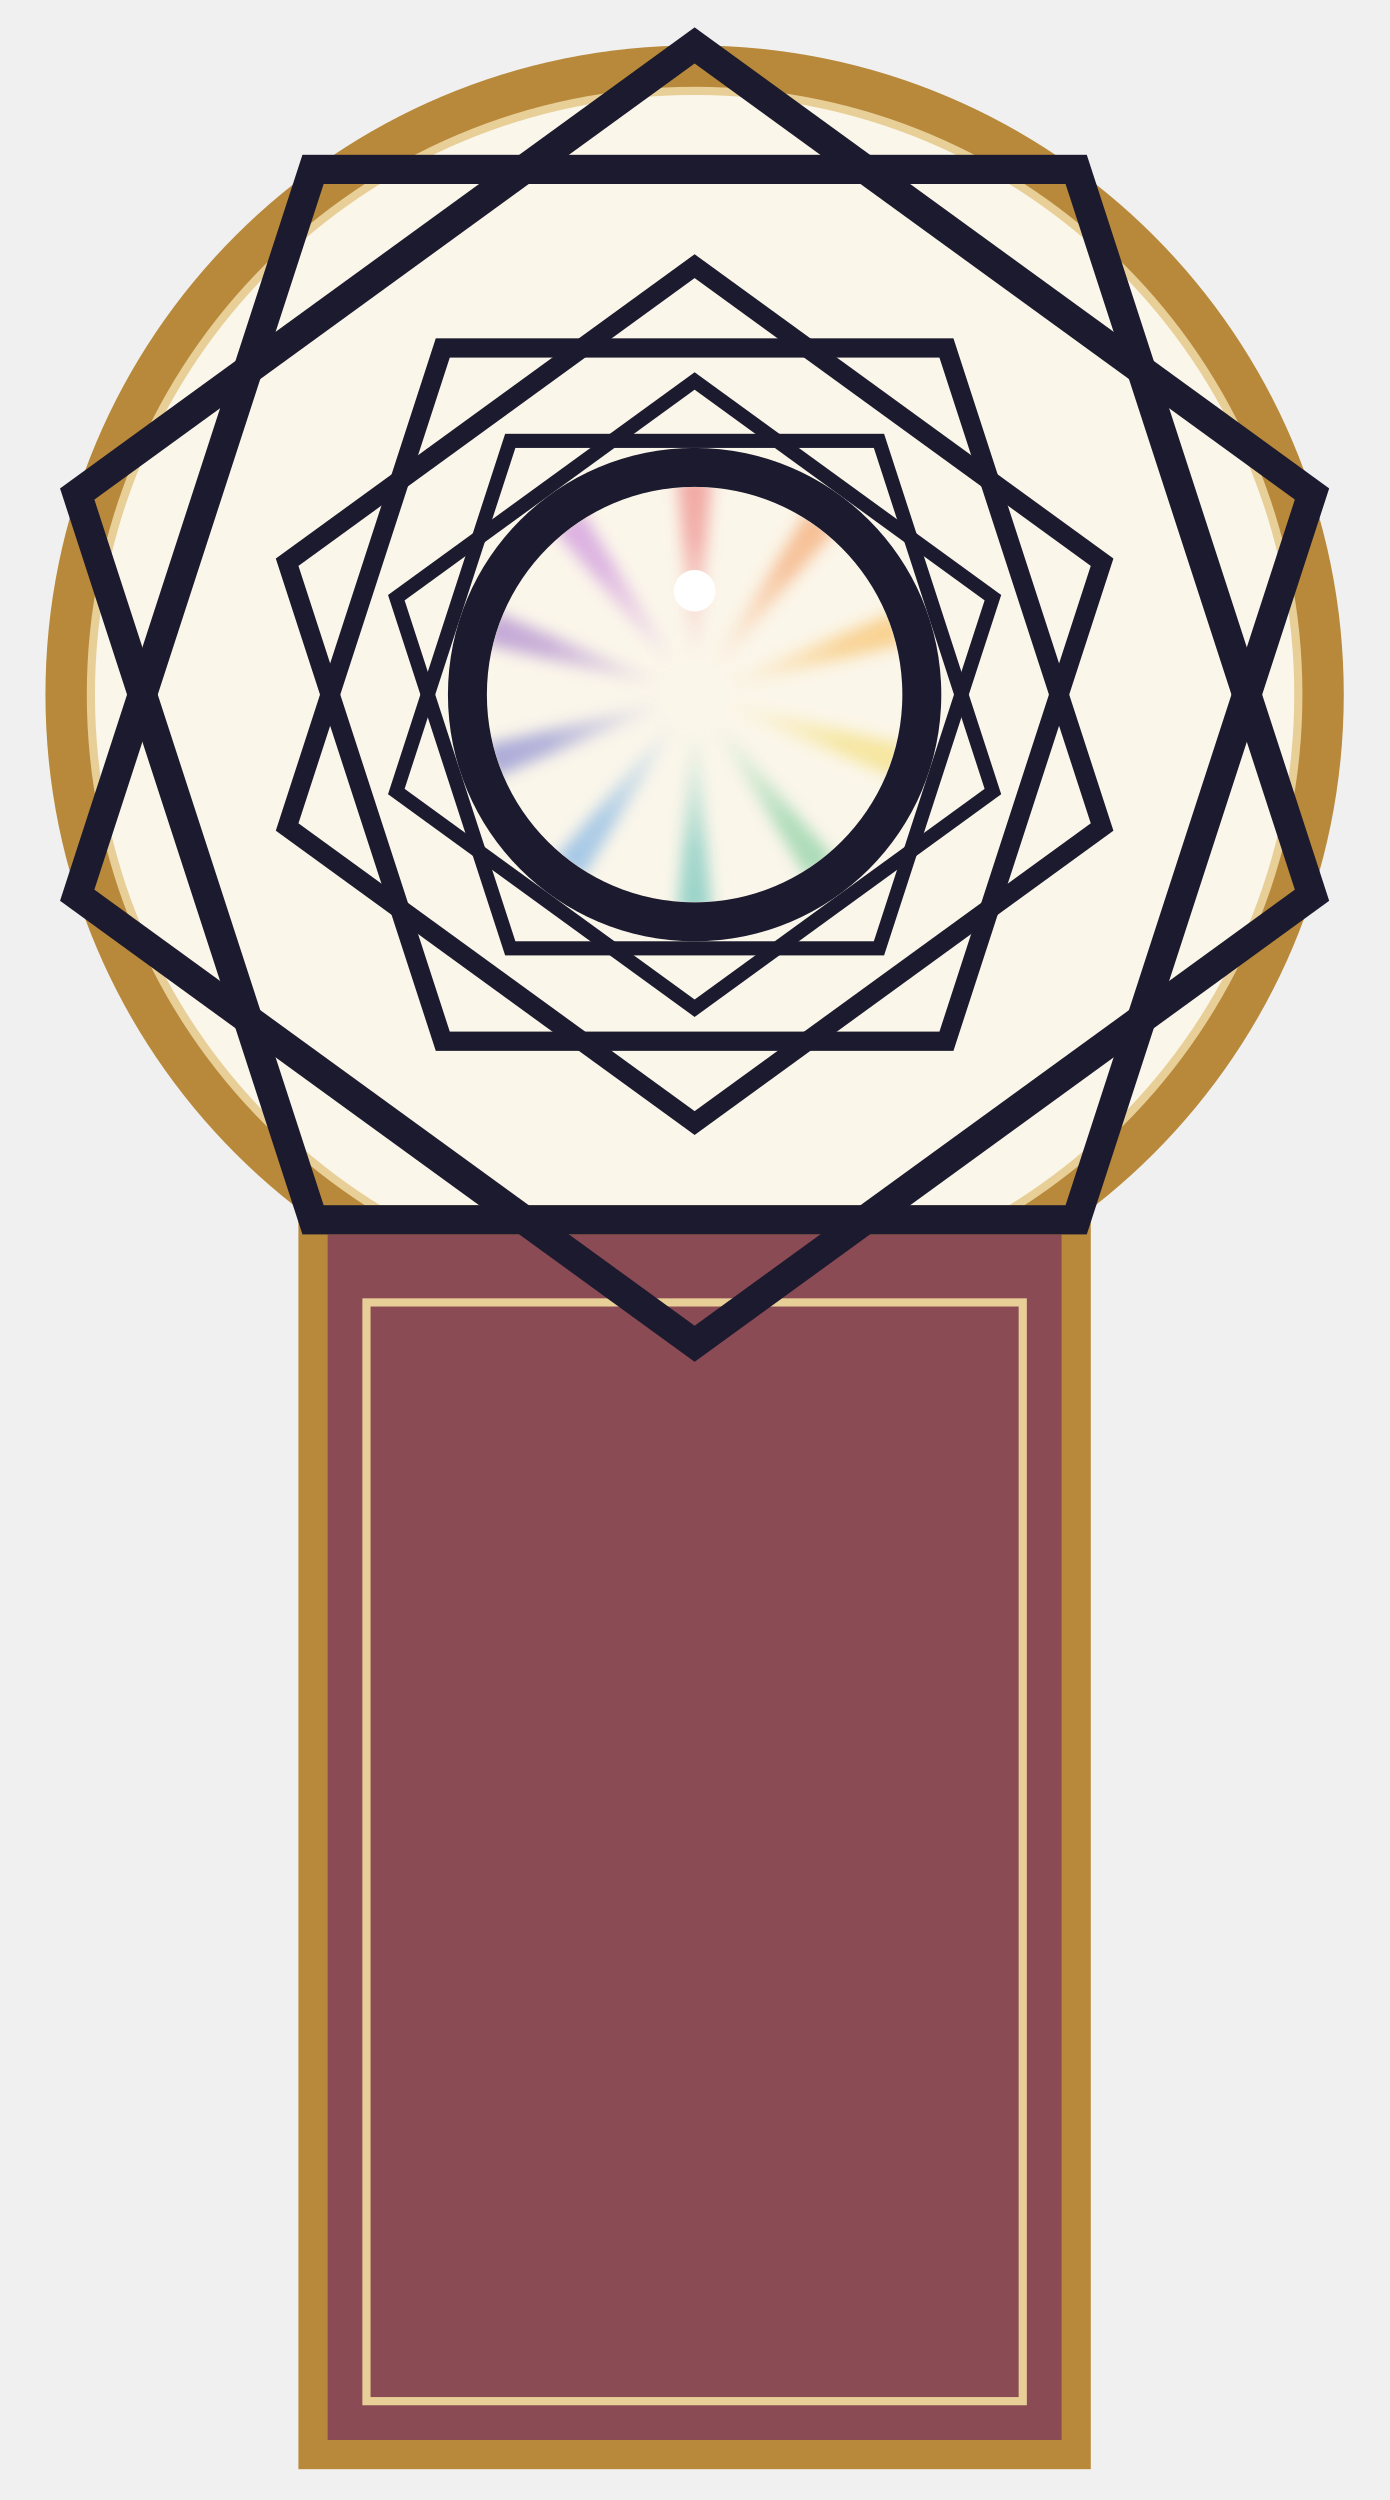
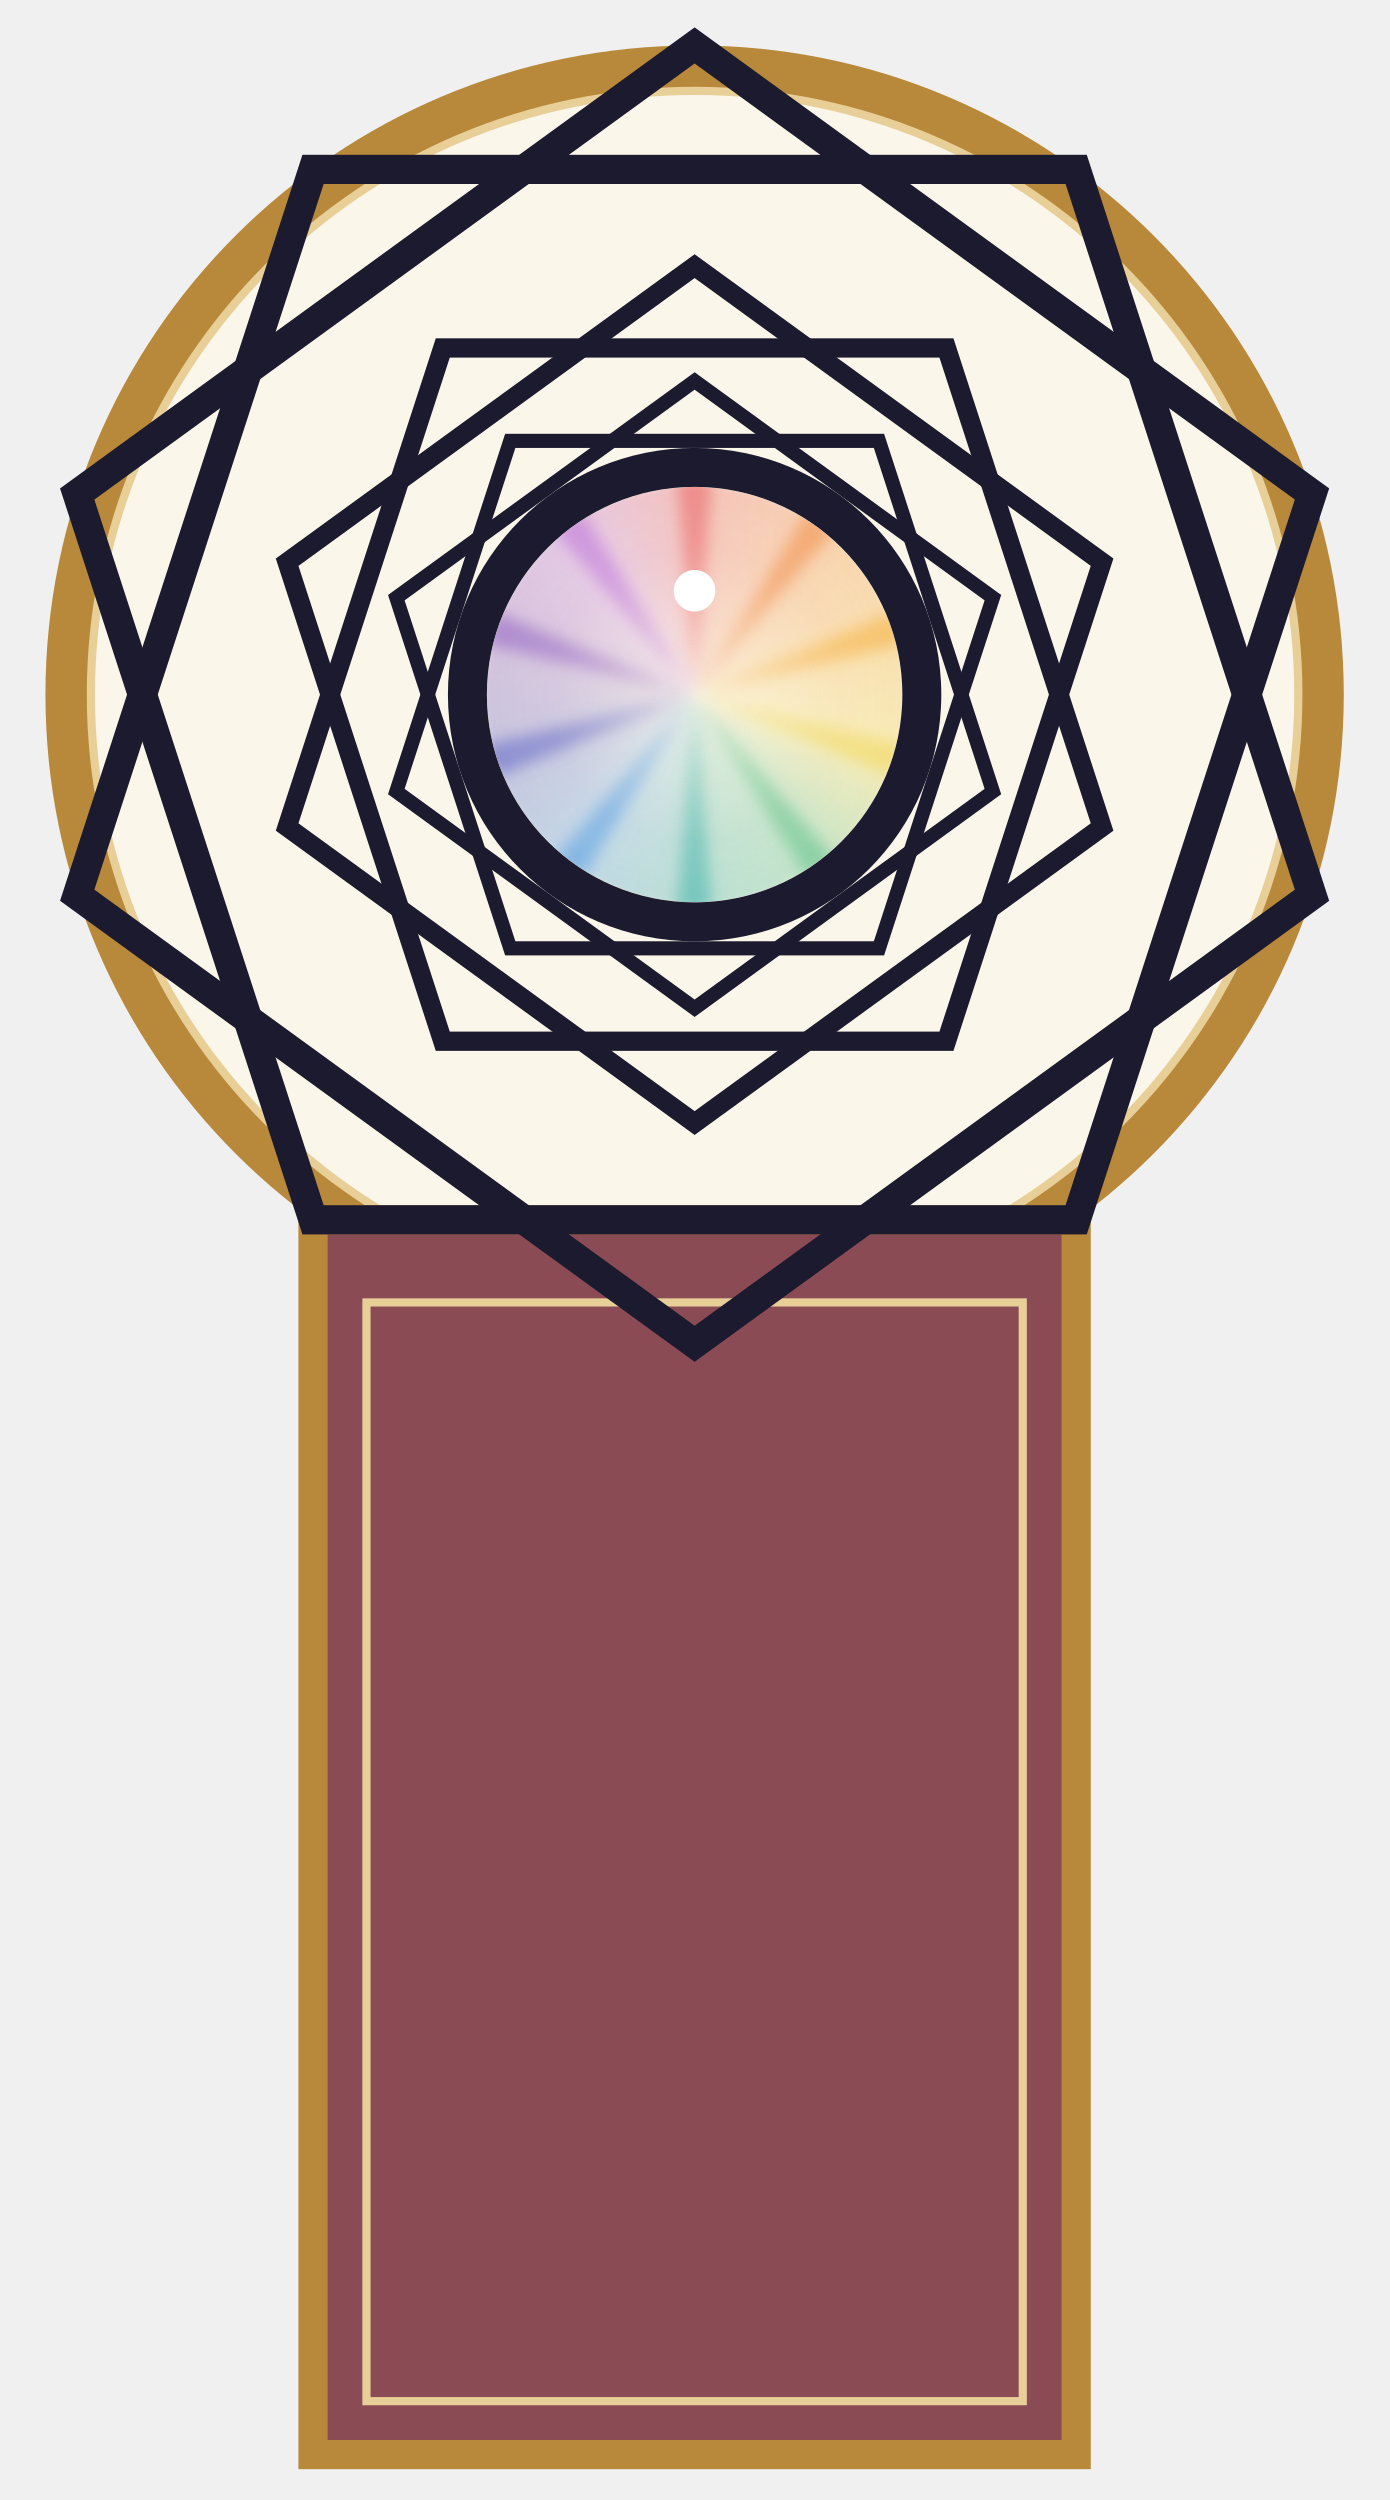
<svg xmlns="http://www.w3.org/2000/svg" viewBox="-107.00 -107.00 214.00 385.11" role="img" aria-label="Sisters of Sonder">
  <defs>
    <clipPath id="drop">
      <circle r="32.000" />
    </clipPath>
    <filter id="soft" x="-20%" y="-20%" width="140%" height="140%">
      <feGaussianBlur stdDeviation="1.120" />
    </filter>
    <radialGradient id="streak-ramp" gradientUnits="userSpaceOnUse" cx="0" cy="0" r="32.000">
-       <stop offset=".15" stop-color="#fff" stop-opacity="0" />
-       <stop offset=".75" stop-color="#fff" stop-opacity=".9" />
+       <stop offset="0" stop-color="#fff" stop-opacity=".35" />
+       <stop offset=".7" stop-color="#fff" stop-opacity=".9" />
      <stop offset="1" stop-color="#fff" />
    </radialGradient>
    <mask id="streak-fade" maskUnits="userSpaceOnUse" x="-32.000" y="-32.000" width="64.000" height="64.000">
      <circle r="32.000" fill="url(#streak-ramp)" />
    </mask>
  </defs>
  <circle r="96.500" fill="#fbf6ea" />
  <circle r="96.500" fill="none" stroke="#b8893a" stroke-width="7.000" />
  <circle r="93.000" fill="none" stroke="#e8cf98" stroke-width="1.260" />
  <rect x="-58.779" y="80.902" width="117.557" height="190.211" fill="#8a4b55" stroke="#b8893a" stroke-width="4.500" />
  <rect x="-50.550" y="93.631" width="101.099" height="169.253" fill="none" stroke="#e8cf98" stroke-width="1.260" />
  <polygon points="0.000,-100.000 95.106,-30.902 58.779,80.902 -58.779,80.902 -95.106,-30.902" fill="none" stroke="#1c1a2e" stroke-width="4.500" stroke-linejoin="miter" />
  <polygon points="58.779,-80.902 95.106,30.902 0.000,100.000 -95.106,30.902 -58.779,-80.902" fill="none" stroke="#1c1a2e" stroke-width="4.500" stroke-linejoin="miter" />
  <polygon points="0.000,-66.000 62.770,-20.395 38.794,53.395 -38.794,53.395 -62.770,-20.395" fill="none" stroke="#1c1a2e" stroke-width="2.970" stroke-linejoin="miter" />
  <polygon points="38.794,-53.395 62.770,20.395 0.000,66.000 -62.770,20.395 -38.794,-53.395" fill="none" stroke="#1c1a2e" stroke-width="2.970" stroke-linejoin="miter" />
  <polygon points="0.000,-48.314 45.950,-14.930 28.398,39.087 -28.398,39.087 -45.950,-14.930" fill="none" stroke="#1c1a2e" stroke-width="2.174" stroke-linejoin="miter" />
  <polygon points="28.398,-39.087 45.950,14.930 0.000,48.314 -45.950,14.930 -28.398,-39.087" fill="none" stroke="#1c1a2e" stroke-width="2.174" stroke-linejoin="miter" />
  <circle r="32.000" fill="url(#water)" />
+   <g clip-path="url(#drop)" mask="url(#streak-fade)" filter="url(#soft)" opacity="0.3">
+     <path d="M0,0 L-0.176,-33.600 L1.348,-33.573 Z" fill="#e5494c" />
+     <path d="M0,0 L0.997,-33.585 L2.519,-33.505 Z" fill="#e64c4a" />
+     <path d="M0,0 L2.168,-33.530 L3.687,-33.397 Z" fill="#e74f48" />
+     <path d="M0,0 L3.337,-33.434 L4.850,-33.248 Z" fill="#e75246" />
+     <path d="M0,0 L4.502,-33.297 L6.008,-33.059 Z" fill="#e85444" />
+     <path d="M0,0 L5.661,-33.120 L7.158,-32.829 Z" fill="#e85742" />
+     <path d="M0,0 L6.814,-32.902 L8.299,-32.559 Z" fill="#e95a40" />
+     <path d="M0,0 L7.958,-32.644 L9.430,-32.249 Z" fill="#ea5d3e" />
+     <path d="M0,0 L9.092,-32.346 L10.550,-31.901 Z" fill="#ea603c" />
+     <path d="M0,0 L10.216,-32.009 L11.657,-31.513 Z" fill="#eb623b" />
+     <path d="M0,0 L11.326,-31.633 L12.750,-31.087 Z" fill="#eb6539" />
+     <path d="M0,0 L12.423,-31.219 L13.827,-30.623 Z" fill="#ec6837" />
+     <path d="M0,0 L13.505,-30.766 L14.887,-30.122 Z" fill="#ed6b35" />
+     <path d="M0,0 L14.571,-30.276 L15.929,-29.584 Z" fill="#ed6e33" />
+     <path d="M0,0 L15.619,-29.749 L16.952,-29.010 Z" fill="#ee7031" />
+     <path d="M0,0 L16.647,-29.186 L17.954,-28.401 Z" fill="#ee732f" />
+     <path d="M0,0 L17.656,-28.587 L18.934,-27.757 Z" fill="#ef762d" />
+     <path d="M0,0 L18.643,-27.954 L19.892,-27.079 Z" fill="#f0792b" />
+     <path d="M0,0 L19.607,-27.286 L20.825,-26.368 Z" fill="#f07b2a" />
+     <path d="M0,0 L20.547,-26.585 L21.732,-25.626 Z" fill="#f07e2a" />
+     <path d="M0,0 L21.463,-25.852 L22.613,-24.852 Z" fill="#f18029" />
+     <path d="M0,0 L22.352,-25.087 L23.467,-24.047 Z" fill="#f18229" />
+     <path d="M0,0 L23.214,-24.292 L24.292,-23.214 Z" fill="#f18528" />
+     <path d="M0,0 L24.047,-23.467 L25.087,-22.352 Z" fill="#f28728" />
+     <path d="M0,0 L24.852,-22.613 L25.852,-21.463 Z" fill="#f28a28" />
+     <path d="M0,0 L25.626,-21.732 L26.585,-20.547 Z" fill="#f28c28" />
+     <path d="M0,0 L26.368,-20.825 L27.286,-19.607 Z" fill="#f28e27" />
+     <path d="M0,0 L27.079,-19.892 L27.954,-18.643 Z" fill="#f39127" />
+     <path d="M0,0 L27.757,-18.934 L28.587,-17.656 Z" fill="#f39326" />
+     <path d="M0,0 L28.401,-17.954 L29.186,-16.647 Z" fill="#f39526" />
+     <path d="M0,0 L29.010,-16.952 L29.749,-15.619 Z" fill="#f39826" />
+     <path d="M0,0 L29.584,-15.929 L30.276,-14.571 Z" fill="#f49a26" />
+     <path d="M0,0 L30.122,-14.887 L30.766,-13.505 Z" fill="#f49d25" />
+     <path d="M0,0 L30.623,-13.827 L31.219,-12.423 Z" fill="#f49f25" />
+     <path d="M0,0 L31.087,-12.750 L31.633,-11.326 Z" fill="#f5a124" />
+     <path d="M0,0 L31.513,-11.657 L32.009,-10.216 Z" fill="#f5a424" />
+     <path d="M0,0 L31.901,-10.550 L32.346,-9.092 Z" fill="#f5a625" />
+     <path d="M0,0 L32.249,-9.430 L32.644,-7.958 Z" fill="#f4a926" />
+     <path d="M0,0 L32.559,-8.299 L32.902,-6.814 Z" fill="#f4ab28" />
+     <path d="M0,0 L32.829,-7.158 L33.120,-5.661 Z" fill="#f4ae29" />
+     <path d="M0,0 L33.059,-6.008 L33.297,-4.502 Z" fill="#f4b02b" />
+     <path d="M0,0 L33.248,-4.850 L33.434,-3.337 Z" fill="#f3b32c" />
+     <path d="M0,0 L33.397,-3.687 L33.530,-2.168 Z" fill="#f3b52e" />
+     <path d="M0,0 L33.505,-2.519 L33.585,-0.997 Z" fill="#f2b82f" />
+     <path d="M0,0 L33.573,-1.348 L33.600,0.176 Z" fill="#f2ba31" />
+     <path d="M0,0 L33.600,-0.176 L33.573,1.348 Z" fill="#f2bd32" />
+     <path d="M0,0 L33.585,0.997 L33.505,2.519 Z" fill="#f2bf34" />
+     <path d="M0,0 L33.530,2.168 L33.397,3.687 Z" fill="#f1c235" />
+     <path d="M0,0 L33.434,3.337 L33.248,4.850 Z" fill="#f1c437" />
+     <path d="M0,0 L33.297,4.502 L33.059,6.008 Z" fill="#f0c738" />
+     <path d="M0,0 L33.120,5.661 L32.829,7.158 Z" fill="#f0c93a" />
+     <path d="M0,0 L32.902,6.814 L32.559,8.299 Z" fill="#f0cc3b" />
+     <path d="M0,0 L32.644,7.958 L32.249,9.430 Z" fill="#f0ce3d" />
+     <path d="M0,0 L32.346,9.092 L31.901,10.550 Z" fill="#efd13e" />
+     <path d="M0,0 L32.009,10.216 L31.513,11.657 Z" fill="#ead141" />
+     <path d="M0,0 L31.633,11.326 L31.087,12.750 Z" fill="#e1d044" />
+     <path d="M0,0 L31.219,12.423 L30.623,13.827 Z" fill="#d8cf47" />
+     <path d="M0,0 L30.766,13.505 L30.122,14.887 Z" fill="#cecd4a" />
+     <path d="M0,0 L30.276,14.571 L29.584,15.929 Z" fill="#c5cc4e" />
+     <path d="M0,0 L29.749,15.619 L29.010,16.952 Z" fill="#bbca51" />
+     <path d="M0,0 L29.186,16.647 L28.401,17.954 Z" fill="#b2c954" />
+     <path d="M0,0 L28.587,17.656 L27.757,18.934 Z" fill="#a9c858" />
+     <path d="M0,0 L27.954,18.643 L27.079,19.892 Z" fill="#9fc65b" />
+     <path d="M0,0 L27.286,19.607 L26.368,20.825 Z" fill="#96c55e" />
+     <path d="M0,0 L26.585,20.547 L25.626,21.732 Z" fill="#8cc361" />
+     <path d="M0,0 L25.852,21.463 L24.852,22.613 Z" fill="#83c265" />
+     <path d="M0,0 L25.087,22.352 L24.047,23.467 Z" fill="#7ac168" />
+     <path d="M0,0 L24.292,23.214 L23.214,24.292 Z" fill="#70bf6b" />
+     <path d="M0,0 L23.467,24.047 L22.352,25.087 Z" fill="#67be6f" />
+     <path d="M0,0 L22.613,24.852 L21.463,25.852 Z" fill="#5dbc72" />
+     <path d="M0,0 L21.732,25.626 L20.547,26.585 Z" fill="#54bb75" />
+     <path d="M0,0 L20.825,26.368 L19.607,27.286 Z" fill="#4bba78" />
+     <path d="M0,0 L19.892,27.079 L18.643,27.954 Z" fill="#45b97b" />
+     <path d="M0,0 L18.934,27.757 L17.656,28.587 Z" fill="#43b87d" />
+     <path d="M0,0 L17.954,28.401 L16.647,29.186 Z" fill="#41b77f" />
+     <path d="M0,0 L16.952,29.010 L15.619,29.749 Z" fill="#3fb681" />
+     <path d="M0,0 L15.929,29.584 L14.571,30.276 Z" fill="#3eb584" />
+     <path d="M0,0 L14.887,30.122 L13.505,30.766 Z" fill="#3cb486" />
+     <path d="M0,0 L13.827,30.623 L12.423,31.219 Z" fill="#3ab388" />
+     <path d="M0,0 L12.750,31.087 L11.326,31.633 Z" fill="#38b28a" />
+     <path d="M0,0 L11.657,31.513 L10.216,32.009 Z" fill="#36b18c" />
+     <path d="M0,0 L10.550,31.901 L9.092,32.346 Z" fill="#34b08e" />
+     <path d="M0,0 L9.430,32.249 L7.958,32.644 Z" fill="#32af90" />
+     <path d="M0,0 L8.299,32.559 L6.814,32.902 Z" fill="#30ae92" />
+     <path d="M0,0 L7.158,32.829 L5.661,33.120 Z" fill="#2ead94" />
+     <path d="M0,0 L6.008,33.059 L4.502,33.297 Z" fill="#2cac96" />
+     <path d="M0,0 L4.850,33.248 L3.337,33.434 Z" fill="#2bab99" />
+     <path d="M0,0 L3.687,33.397 L2.168,33.530 Z" fill="#29aa9b" />
+     <path d="M0,0 L2.519,33.505 L0.997,33.585 Z" fill="#27a99d" />
+     <path d="M0,0 L1.348,33.573 L-0.176,33.600 Z" fill="#25a89f" />
+     <path d="M0,0 L0.176,33.600 L-1.348,33.573 Z" fill="#25a7a2" />
+     <path d="M0,0 L-0.997,33.585 L-2.519,33.505 Z" fill="#26a6a5" />
+     <path d="M0,0 L-2.168,33.530 L-3.687,33.397 Z" fill="#27a5a9" />
+     <path d="M0,0 L-3.337,33.434 L-4.850,33.248 Z" fill="#28a3ac" />
+     <path d="M0,0 L-4.502,33.297 L-6.008,33.059 Z" fill="#2aa2b0" />
+     <path d="M0,0 L-5.661,33.120 L-7.158,32.829 Z" fill="#2ba0b4" />
+     <path d="M0,0 L-6.814,32.902 L-8.299,32.559 Z" fill="#2c9fb7" />
+     <path d="M0,0 L-7.958,32.644 L-9.430,32.249 Z" fill="#2e9ebb" />
+     <path d="M0,0 L-9.092,32.346 L-10.550,31.901 Z" fill="#2f9cbe" />
+     <path d="M0,0 L-10.216,32.009 L-11.657,31.513 Z" fill="#309bc2" />
+     <path d="M0,0 L-11.326,31.633 L-12.750,31.087 Z" fill="#3199c5" />
+     <path d="M0,0 L-12.423,31.219 L-13.827,30.623 Z" fill="#3398c9" />
+     <path d="M0,0 L-13.505,30.766 L-14.887,30.122 Z" fill="#3497cc" />
+     <path d="M0,0 L-14.571,30.276 L-15.929,29.584 Z" fill="#3595d0" />
+     <path d="M0,0 L-15.619,29.749 L-16.952,29.010 Z" fill="#3794d4" />
+     <path d="M0,0 L-16.647,29.186 L-17.954,28.401 Z" fill="#3892d7" />
+     <path d="M0,0 L-17.656,28.587 L-18.934,27.757 Z" fill="#3991db" />
+     <path d="M0,0 L-18.643,27.954 L-19.892,27.079 Z" fill="#3a90de" />
+     <path d="M0,0 L-19.607,27.286 L-20.825,26.368 Z" fill="#3b8ddf" />
+     <path d="M0,0 L-20.547,26.585 L-21.732,25.626 Z" fill="#3c8ade" />
+     <path d="M0,0 L-21.463,25.852 L-22.613,24.852 Z" fill="#3d86dc" />
+     <path d="M0,0 L-22.352,25.087 L-23.467,24.047 Z" fill="#3e83da" />
+     <path d="M0,0 L-23.214,24.292 L-24.292,23.214 Z" fill="#3f7fd8" />
+     <path d="M0,0 L-24.047,23.467 L-25.087,22.352 Z" fill="#407bd7" />
+     <path d="M0,0 L-24.852,22.613 L-25.852,21.463 Z" fill="#4078d5" />
+     <path d="M0,0 L-25.626,21.732 L-26.585,20.547 Z" fill="#4174d4" />
+     <path d="M0,0 L-26.368,20.825 L-27.286,19.607 Z" fill="#4271d2" />
+     <path d="M0,0 L-27.079,19.892 L-27.954,18.643 Z" fill="#436dd0" />
+     <path d="M0,0 L-27.757,18.934 L-28.587,17.656 Z" fill="#446ace" />
+     <path d="M0,0 L-28.401,17.954 L-29.186,16.647 Z" fill="#4566cd" />
+     <path d="M0,0 L-29.010,16.952 L-29.749,15.619 Z" fill="#4563cb" />
+     <path d="M0,0 L-29.584,15.929 L-30.276,14.571 Z" fill="#465fca" />
+     <path d="M0,0 L-30.122,14.887 L-30.766,13.505 Z" fill="#475bc8" />
+     <path d="M0,0 L-30.623,13.827 L-31.219,12.423 Z" fill="#4858c6" />
+     <path d="M0,0 L-31.087,12.750 L-31.633,11.326 Z" fill="#4954c4" />
+     <path d="M0,0 L-31.513,11.657 L-32.009,10.216 Z" fill="#4a51c3" />
+     <path d="M0,0 L-31.901,10.550 L-32.346,9.092 Z" fill="#4c4fc2" />
+     <path d="M0,0 L-32.249,9.430 L-32.644,7.958 Z" fill="#4e4ec2" />
+     <path d="M0,0 L-32.559,8.299 L-32.902,6.814 Z" fill="#524ec2" />
+     <path d="M0,0 L-32.829,7.158 L-33.120,5.661 Z" fill="#544ec1" />
+     <path d="M0,0 L-33.059,6.008 L-33.297,4.502 Z" fill="#584dc1" />
+     <path d="M0,0 L-33.248,4.850 L-33.434,3.337 Z" fill="#5a4dc1" />
+     <path d="M0,0 L-33.397,3.687 L-33.530,2.168 Z" fill="#5e4cc1" />
+     <path d="M0,0 L-33.505,2.519 L-33.585,0.997 Z" fill="#604cc1" />
+     <path d="M0,0 L-33.573,1.348 L-33.600,-0.176 Z" fill="#644cc1" />
+     <path d="M0,0 L-33.600,0.176 L-33.573,-1.348 Z" fill="#664bc0" />
+     <path d="M0,0 L-33.585,-0.997 L-33.505,-2.519 Z" fill="#6a4bc0" />
+     <path d="M0,0 L-33.530,-2.168 L-33.397,-3.687 Z" fill="#6c4bc0" />
+     <path d="M0,0 L-33.434,-3.337 L-33.248,-4.850 Z" fill="#704ac0" />
+     <path d="M0,0 L-33.297,-4.502 L-33.059,-6.008 Z" fill="#724ac0" />
+     <path d="M0,0 L-33.120,-5.661 L-32.829,-7.158 Z" fill="#7649c0" />
+     <path d="M0,0 L-32.902,-6.814 L-32.559,-8.299 Z" fill="#7849bf" />
+     <path d="M0,0 L-32.644,-7.958 L-32.249,-9.430 Z" fill="#7c49bf" />
+     <path d="M0,0 L-32.346,-9.092 L-31.901,-10.550 Z" fill="#7e48bf" />
+     <path d="M0,0 L-32.009,-10.216 L-31.513,-11.657 Z" fill="#8148c0" />
+     <path d="M0,0 L-31.633,-11.326 L-31.087,-12.750 Z" fill="#844ac1" />
+     <path d="M0,0 L-31.219,-12.423 L-30.623,-13.827 Z" fill="#874ac2" />
+     <path d="M0,0 L-30.766,-13.505 L-30.122,-14.887 Z" fill="#8a4cc3" />
+     <path d="M0,0 L-30.276,-14.571 L-29.584,-15.929 Z" fill="#8d4cc5" />
+     <path d="M0,0 L-29.749,-15.619 L-29.010,-16.952 Z" fill="#904ec6" />
+     <path d="M0,0 L-29.186,-16.647 L-28.401,-17.954 Z" fill="#924ec7" />
+     <path d="M0,0 L-28.587,-17.656 L-27.757,-18.934 Z" fill="#9550c9" />
+     <path d="M0,0 L-27.954,-18.643 L-27.079,-19.892 Z" fill="#9850ca" />
+     <path d="M0,0 L-27.286,-19.607 L-26.368,-20.825 Z" fill="#9b52cb" />
+     <path d="M0,0 L-26.585,-20.547 L-25.626,-21.732 Z" fill="#9e52cc" />
+     <path d="M0,0 L-25.852,-21.463 L-24.852,-22.613 Z" fill="#a154ce" />
+     <path d="M0,0 L-25.087,-22.352 L-24.047,-23.467 Z" fill="#a354cf" />
+     <path d="M0,0 L-24.292,-23.214 L-23.214,-24.292 Z" fill="#a656d0" />
+     <path d="M0,0 L-23.467,-24.047 L-22.352,-25.087 Z" fill="#a956d2" />
+     <path d="M0,0 L-22.613,-24.852 L-21.463,-25.852 Z" fill="#ac58d3" />
+     <path d="M0,0 L-21.732,-25.626 L-20.547,-26.585 Z" fill="#af58d4" />
+     <path d="M0,0 L-20.825,-26.368 L-19.607,-27.286 Z" fill="#b25ad5" />
+     <path d="M0,0 L-19.892,-27.079 L-18.643,-27.954 Z" fill="#b45ad2" />
+     <path d="M0,0 L-18.934,-27.757 L-17.656,-28.587 Z" fill="#b758cb" />
+     <path d="M0,0 L-17.954,-28.401 L-16.647,-29.186 Z" fill="#ba58c3" />
+     <path d="M0,0 L-16.952,-29.010 L-15.619,-29.749 Z" fill="#bd56bb" />
+     <path d="M0,0 L-15.929,-29.584 L-14.571,-30.276 Z" fill="#c056b4" />
+     <path d="M0,0 L-14.887,-30.122 L-13.505,-30.766 Z" fill="#c254ac" />
+     <path d="M0,0 L-13.827,-30.623 L-12.423,-31.219 Z" fill="#c554a5" />
+     <path d="M0,0 L-12.750,-31.087 L-11.326,-31.633 Z" fill="#c8529d" />
+     <path d="M0,0 L-11.657,-31.513 L-10.216,-32.009 Z" fill="#cb5295" />
+     <path d="M0,0 L-10.550,-31.901 L-9.092,-32.346 Z" fill="#cd508e" />
+     <path d="M0,0 L-9.430,-32.249 L-7.958,-32.644 Z" fill="#d05086" />
+     <path d="M0,0 L-8.299,-32.559 L-6.814,-32.902 Z" fill="#d34e7e" />
+     <path d="M0,0 L-7.158,-32.829 L-5.661,-33.120 Z" fill="#d64e77" />
+     <path d="M0,0 L-6.008,-33.059 L-4.502,-33.297 Z" fill="#d84c6f" />
+     <path d="M0,0 L-4.850,-33.248 L-3.337,-33.434 Z" fill="#db4c68" />
+     <path d="M0,0 L-3.687,-33.397 L-2.168,-33.530 Z" fill="#de4a60" />
+     <path d="M0,0 L-2.519,-33.505 L-0.997,-33.585 Z" fill="#e14a58" />
+     <path d="M0,0 L-1.348,-33.573 L0.176,-33.600 Z" fill="#e44851" />
+   </g>
  <g clip-path="url(#drop)" mask="url(#streak-fade)" filter="url(#soft)" opacity="0.45">
    <path d="M0,0 L-2.636,-33.496 L2.636,-33.496 Z" fill="#e5484d" />
    <path d="M0,0 L17.556,-28.649 L21.821,-25.550 Z" fill="#f07a2a" />
    <path d="M0,0 L31.042,-12.858 L32.672,-7.844 Z" fill="#f5a524" />
    <path d="M0,0 L32.672,7.844 L31.042,12.858 Z" fill="#efd23f" />
    <path d="M0,0 L21.821,25.550 L17.556,28.649 Z" fill="#46b97a" />
    <path d="M0,0 L2.636,33.496 L-2.636,33.496 Z" fill="#24a8a0" />
    <path d="M0,0 L-17.556,28.649 L-21.821,25.550 Z" fill="#3b8fe0" />
    <path d="M0,0 L-31.042,12.858 L-32.672,7.844 Z" fill="#4a4fc2" />
    <path d="M0,0 L-32.672,-7.844 L-31.042,-12.858 Z" fill="#8048bf" />
    <path d="M0,0 L-21.821,-25.550 L-17.556,-28.649 Z" fill="#b35ad6" />
  </g>
  <circle r="35.000" fill="none" stroke="#1c1a2e" stroke-width="6.000" />
  <circle cx="0.000" cy="-16.000" r="3.200" fill="#ffffff" />
</svg>
